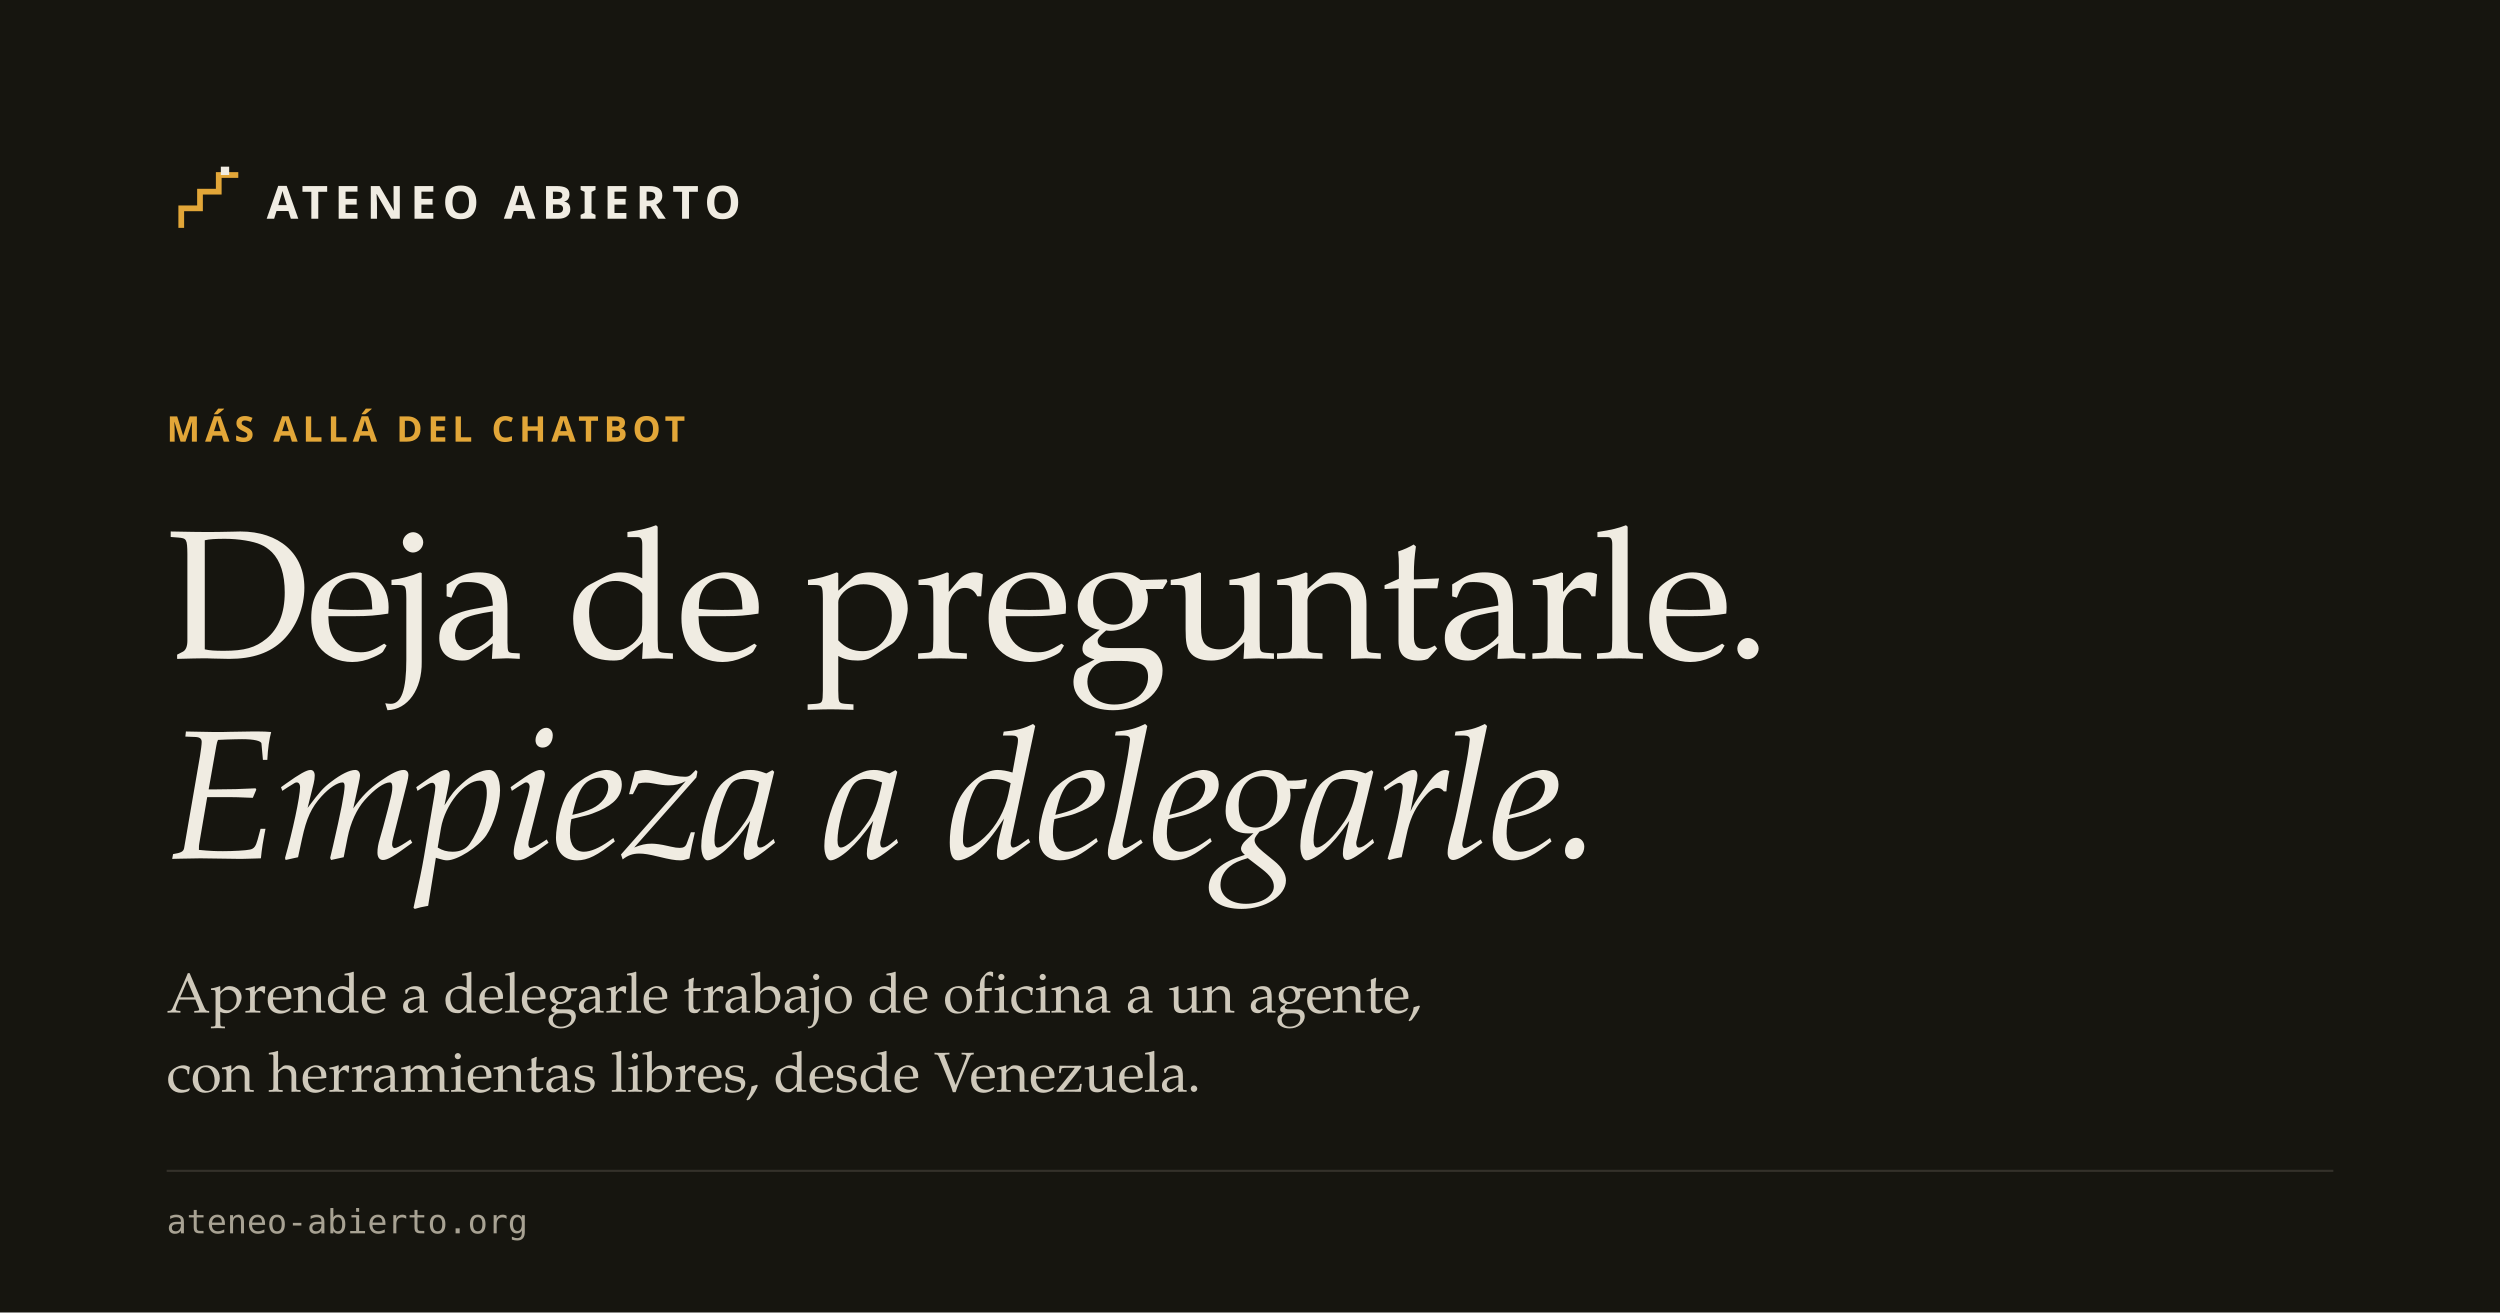
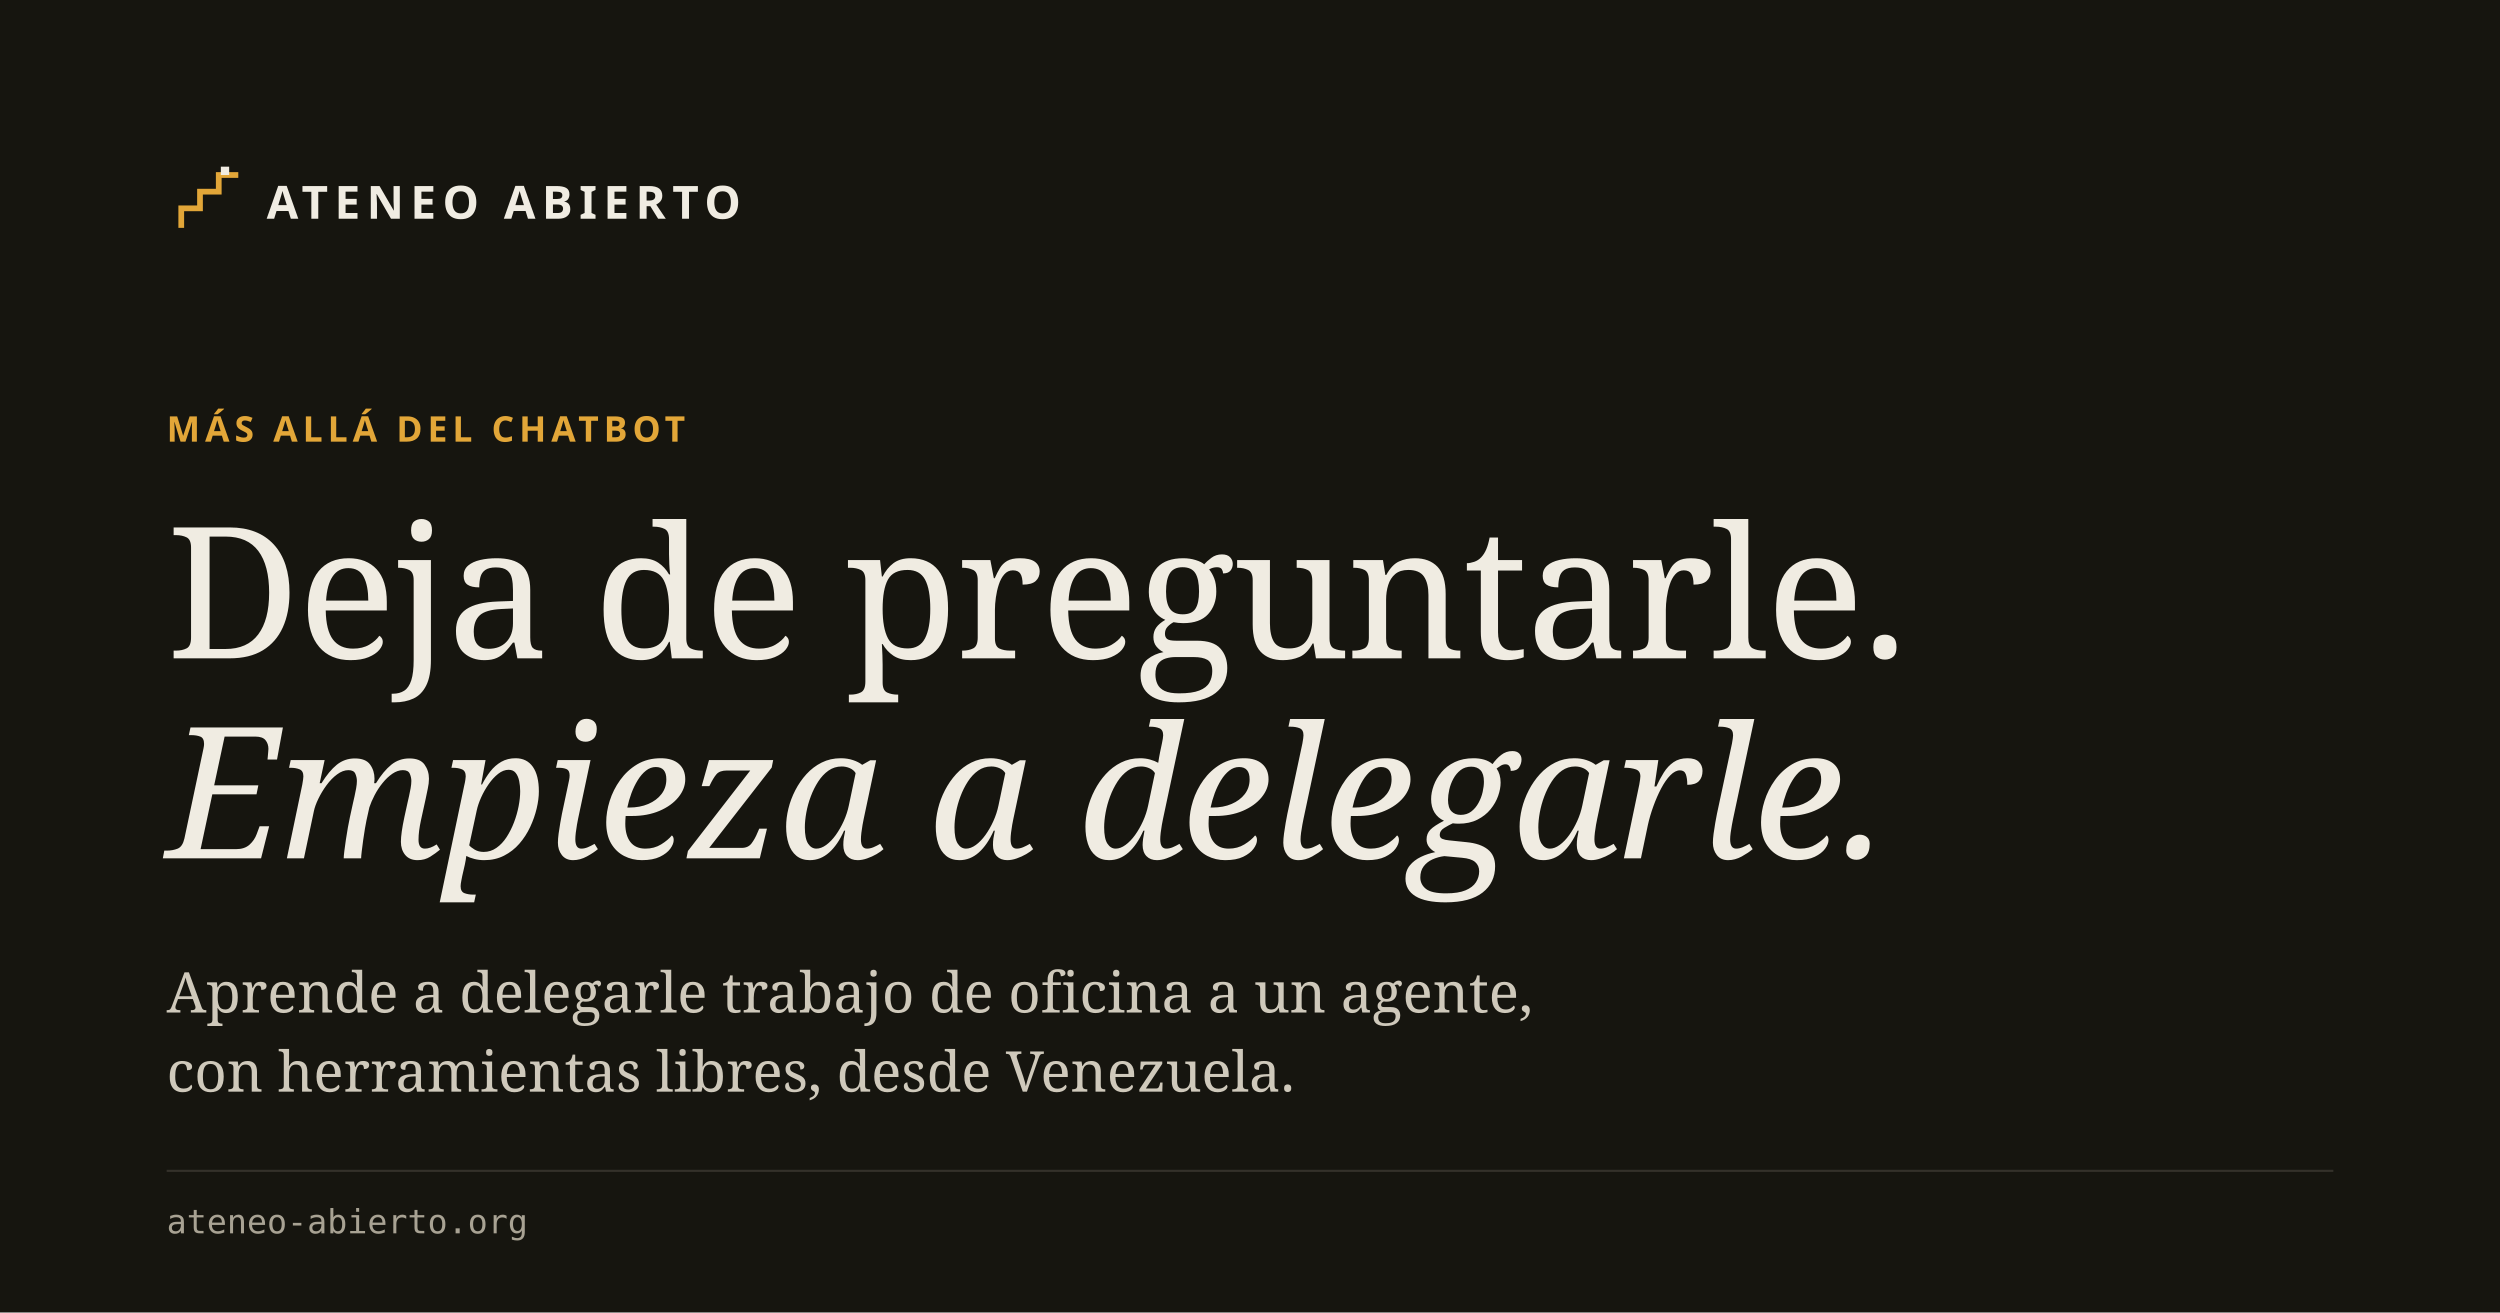
<svg xmlns="http://www.w3.org/2000/svg" width="1200" height="630" viewBox="0 0 1200 630" fill="none">
  <style>
    @font-face {
-       font-family: "DM Sans";
+       font-family: "Figtree";
      font-style: normal;
-       font-weight: 300 800;
-       font-display: swap;
-       src: url("fonts/dm-sans-latin-ext-variable.woff2") format("woff2");
-       unicode-range: U+0100-02BA, U+02BD-02C5, U+02C7-02CC, U+02CE-02D7, U+02DD-02FF, U+0304, U+0308, U+0329, U+1D00-1DBF, U+1E00-1E9F, U+1EF2-1EFF, U+2020, U+20A0-20AB, U+20AD-20C0, U+2113, U+2C60-2C7F, U+A720-A7FF;
+       font-weight: 300 900;
+       src: url("fonts/figtree-latin.woff2") format("woff2");
    }
    @font-face {
-       font-family: "DM Sans";
+       font-family: "Fraunces";
      font-style: normal;
-       font-weight: 300 800;
-       font-display: swap;
-       src: url("fonts/dm-sans-latin-variable.woff2") format("woff2");
-       unicode-range: U+0000-00FF, U+0131, U+0152-0153, U+02BB-02BC, U+02C6, U+02DA, U+02DC, U+0304, U+0308, U+0329, U+2000-206F, U+20AC, U+2122, U+2191, U+2193, U+2212, U+2215, U+FEFF, U+FFFD;
+       font-weight: 400 700;
+       src: url("fonts/fraunces-latin.woff2") format("woff2");
    }
    @font-face {
-       font-family: "Source Serif 4";
-       font-style: normal;
-       font-weight: 400;
-       font-display: swap;
-       src: url("fonts/source-serif-4-latin.woff2") format("woff2");
-     }
-     @font-face {
-       font-family: "Source Serif 4";
+       font-family: "Fraunces";
      font-style: italic;
      font-weight: 400;
-       font-display: swap;
-       src: url("fonts/source-serif-4-latin-italic.woff2") format("woff2");
+       src: url("fonts/fraunces-latin-italic.woff2") format("woff2");
    }
    .sans {
-       font-family: "DM Sans", "Avenir Next", "Segoe UI", ui-sans-serif, system-ui, sans-serif;
+       font-family: "Figtree", "Avenir Next", "Segoe UI", ui-sans-serif, system-ui, sans-serif;
    }
    .serif {
-       font-family: "Source Serif 4", "Iowan Old Style", Palatino, Georgia, serif;
+       font-family: "Fraunces", "Iowan Old Style", Georgia, serif;
    }
    .mono {
      font-family: ui-monospace, "SFMono-Regular", Menlo, Consolas, monospace;
    }
  </style>
  <rect width="1200" height="630" fill="#16150f" />
  <g transform="translate(80, 74) scale(0.5)">
    <path d="M14 68 L14 52 L32 52 L32 36 L50 36 L50 20 L66 20" stroke="#e2a638" stroke-width="5.5" fill="none" stroke-linecap="square" stroke-linejoin="miter" />
    <rect x="52" y="12" width="8" height="8" fill="#f0ece2" />
  </g>
  <text class="sans" x="128" y="105" font-size="22" font-weight="600" fill="#f0ece2" letter-spacing="3.1">ATENEO ABIERTO</text>
  <text class="sans" x="80" y="212" font-size="17" font-weight="600" fill="#e2a638" letter-spacing="2.4">MÁS ALLÁ DEL CHATBOT</text>
  <text class="serif" x="80" y="316" font-size="88" fill="#f0ece2" letter-spacing="-1">Deja de preguntarle.</text>
  <text class="serif" x="80" y="412" font-size="88" font-style="italic" fill="#f0ece2" letter-spacing="-1">Empieza a delegarle.</text>
  <text class="serif" x="80" y="486" font-size="27" fill="#cfc9bb">Aprende a delegarle trabajo de oficina a un agente,</text>
  <text class="serif" x="80" y="524" font-size="27" fill="#cfc9bb">con herramientas libres, desde Venezuela.</text>
  <line x1="80" y1="562" x2="1120" y2="562" stroke="#34312a" stroke-width="1" />
  <text class="mono" x="80" y="592" font-size="16" fill="#a8a293">ateneo-abierto.org</text>
</svg>
